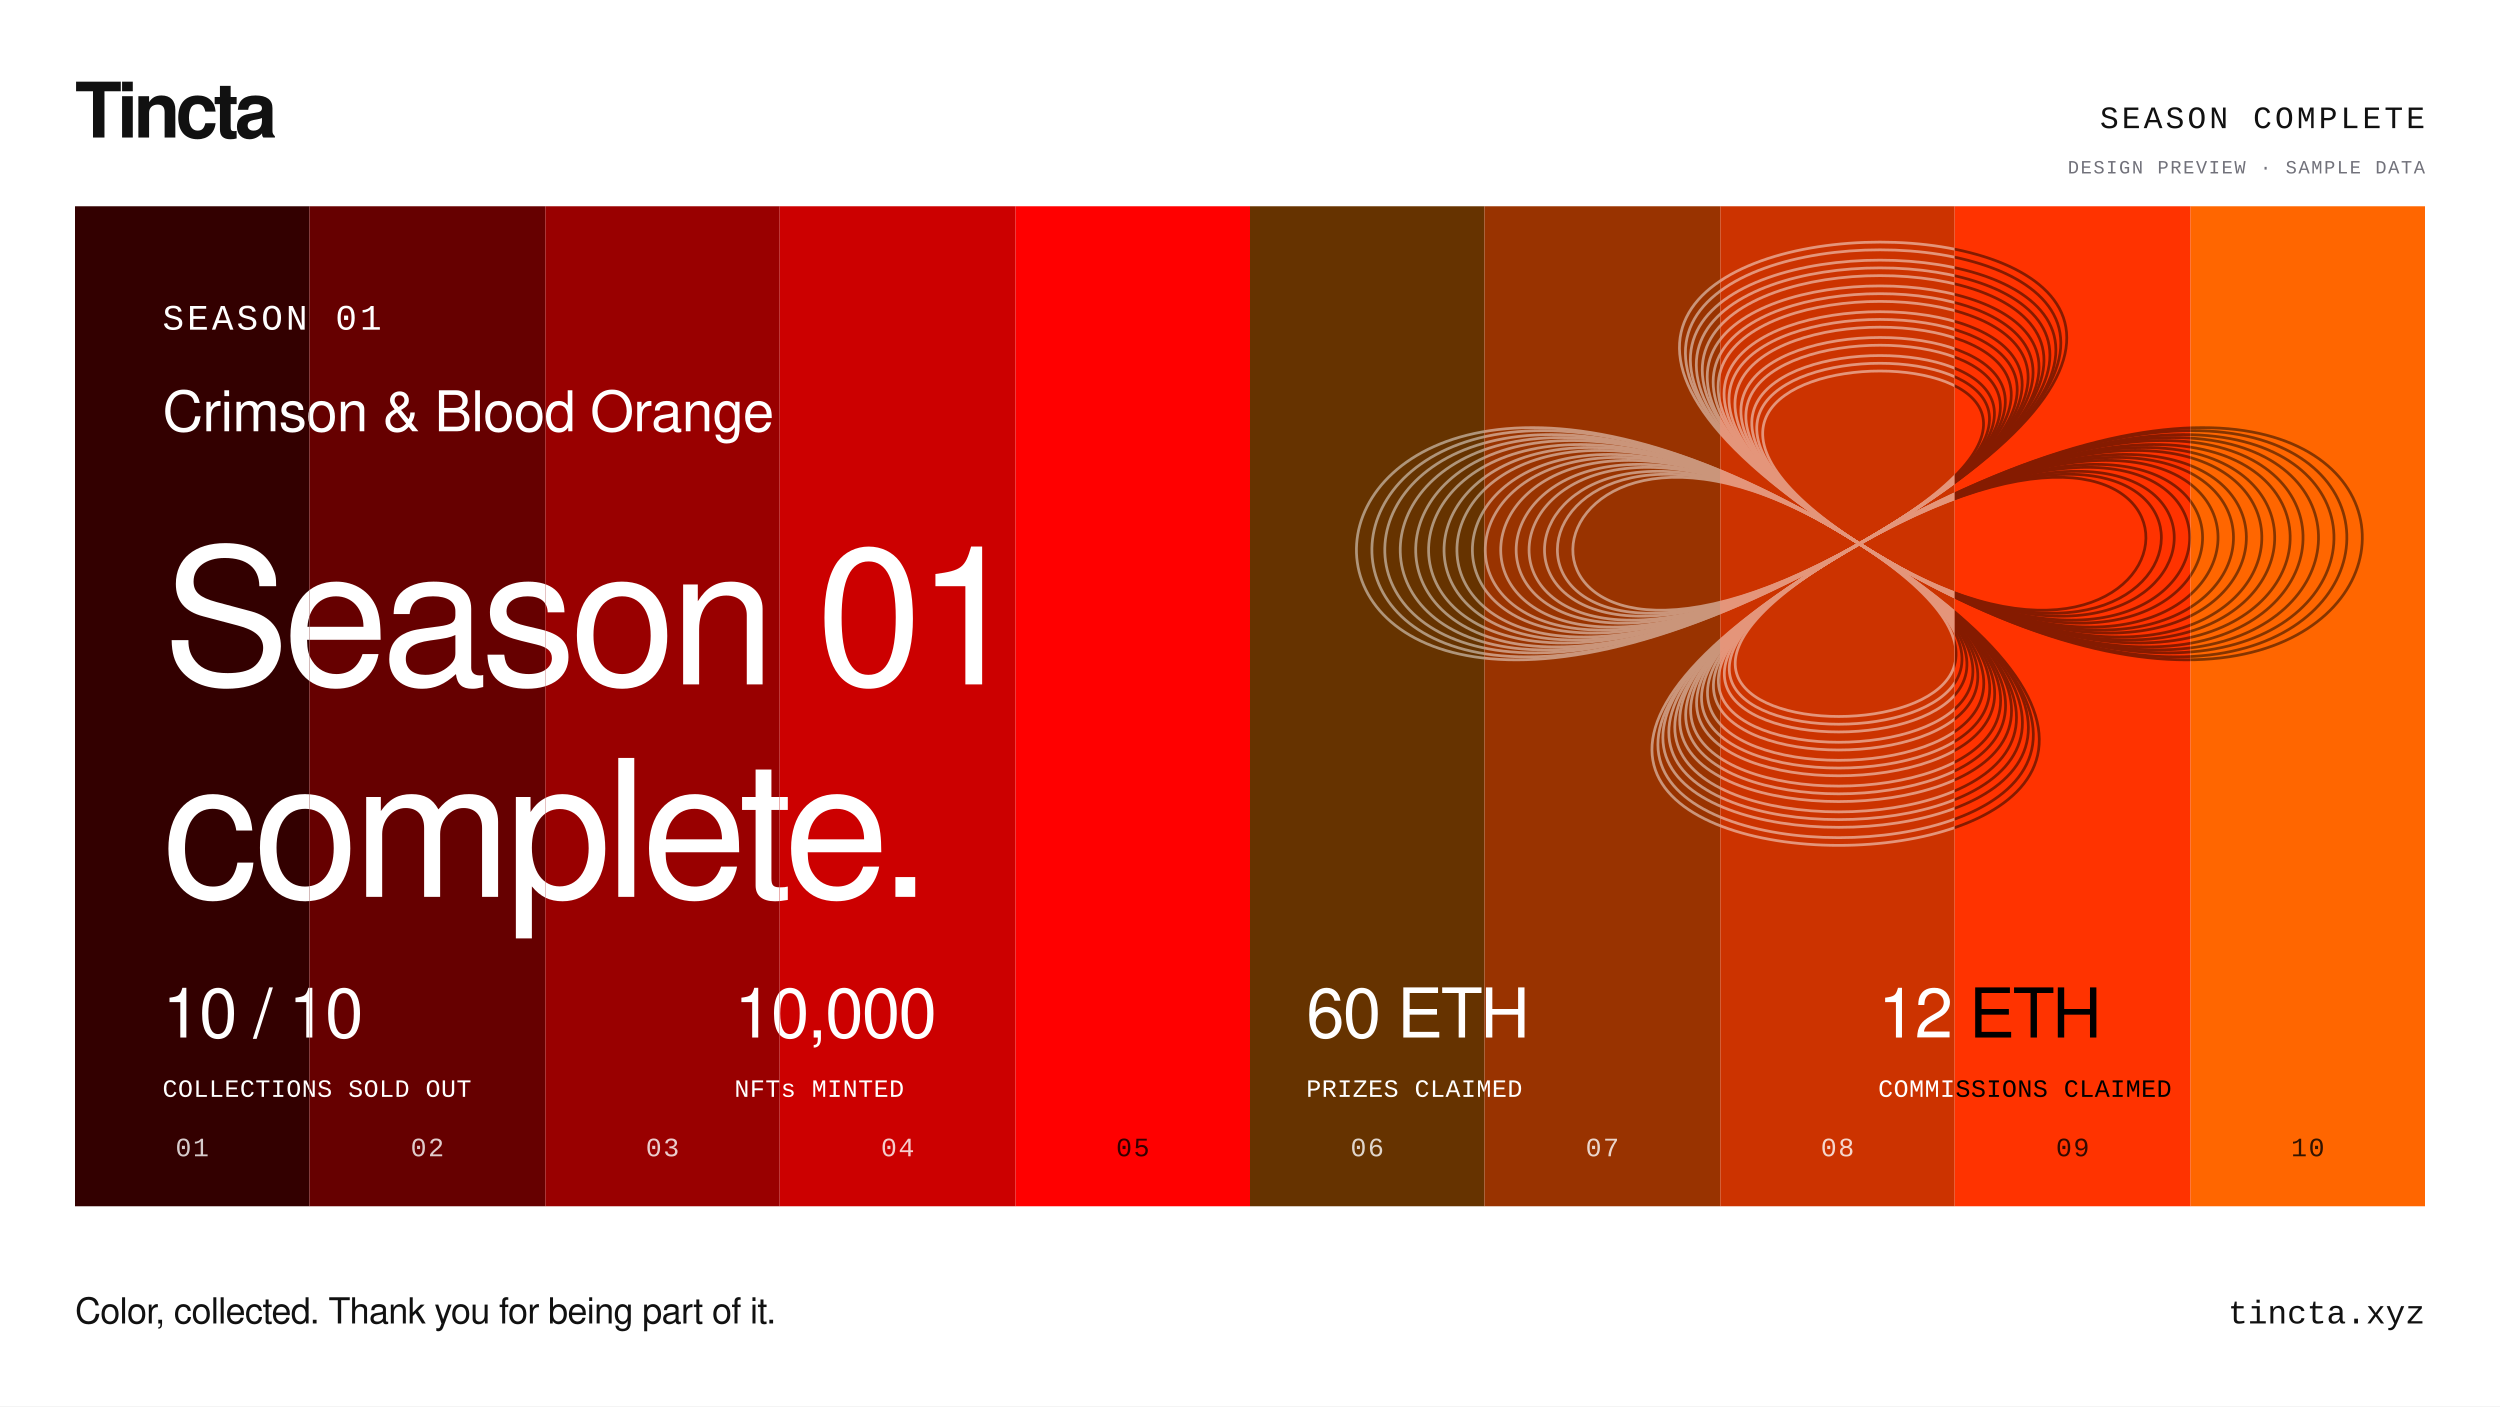
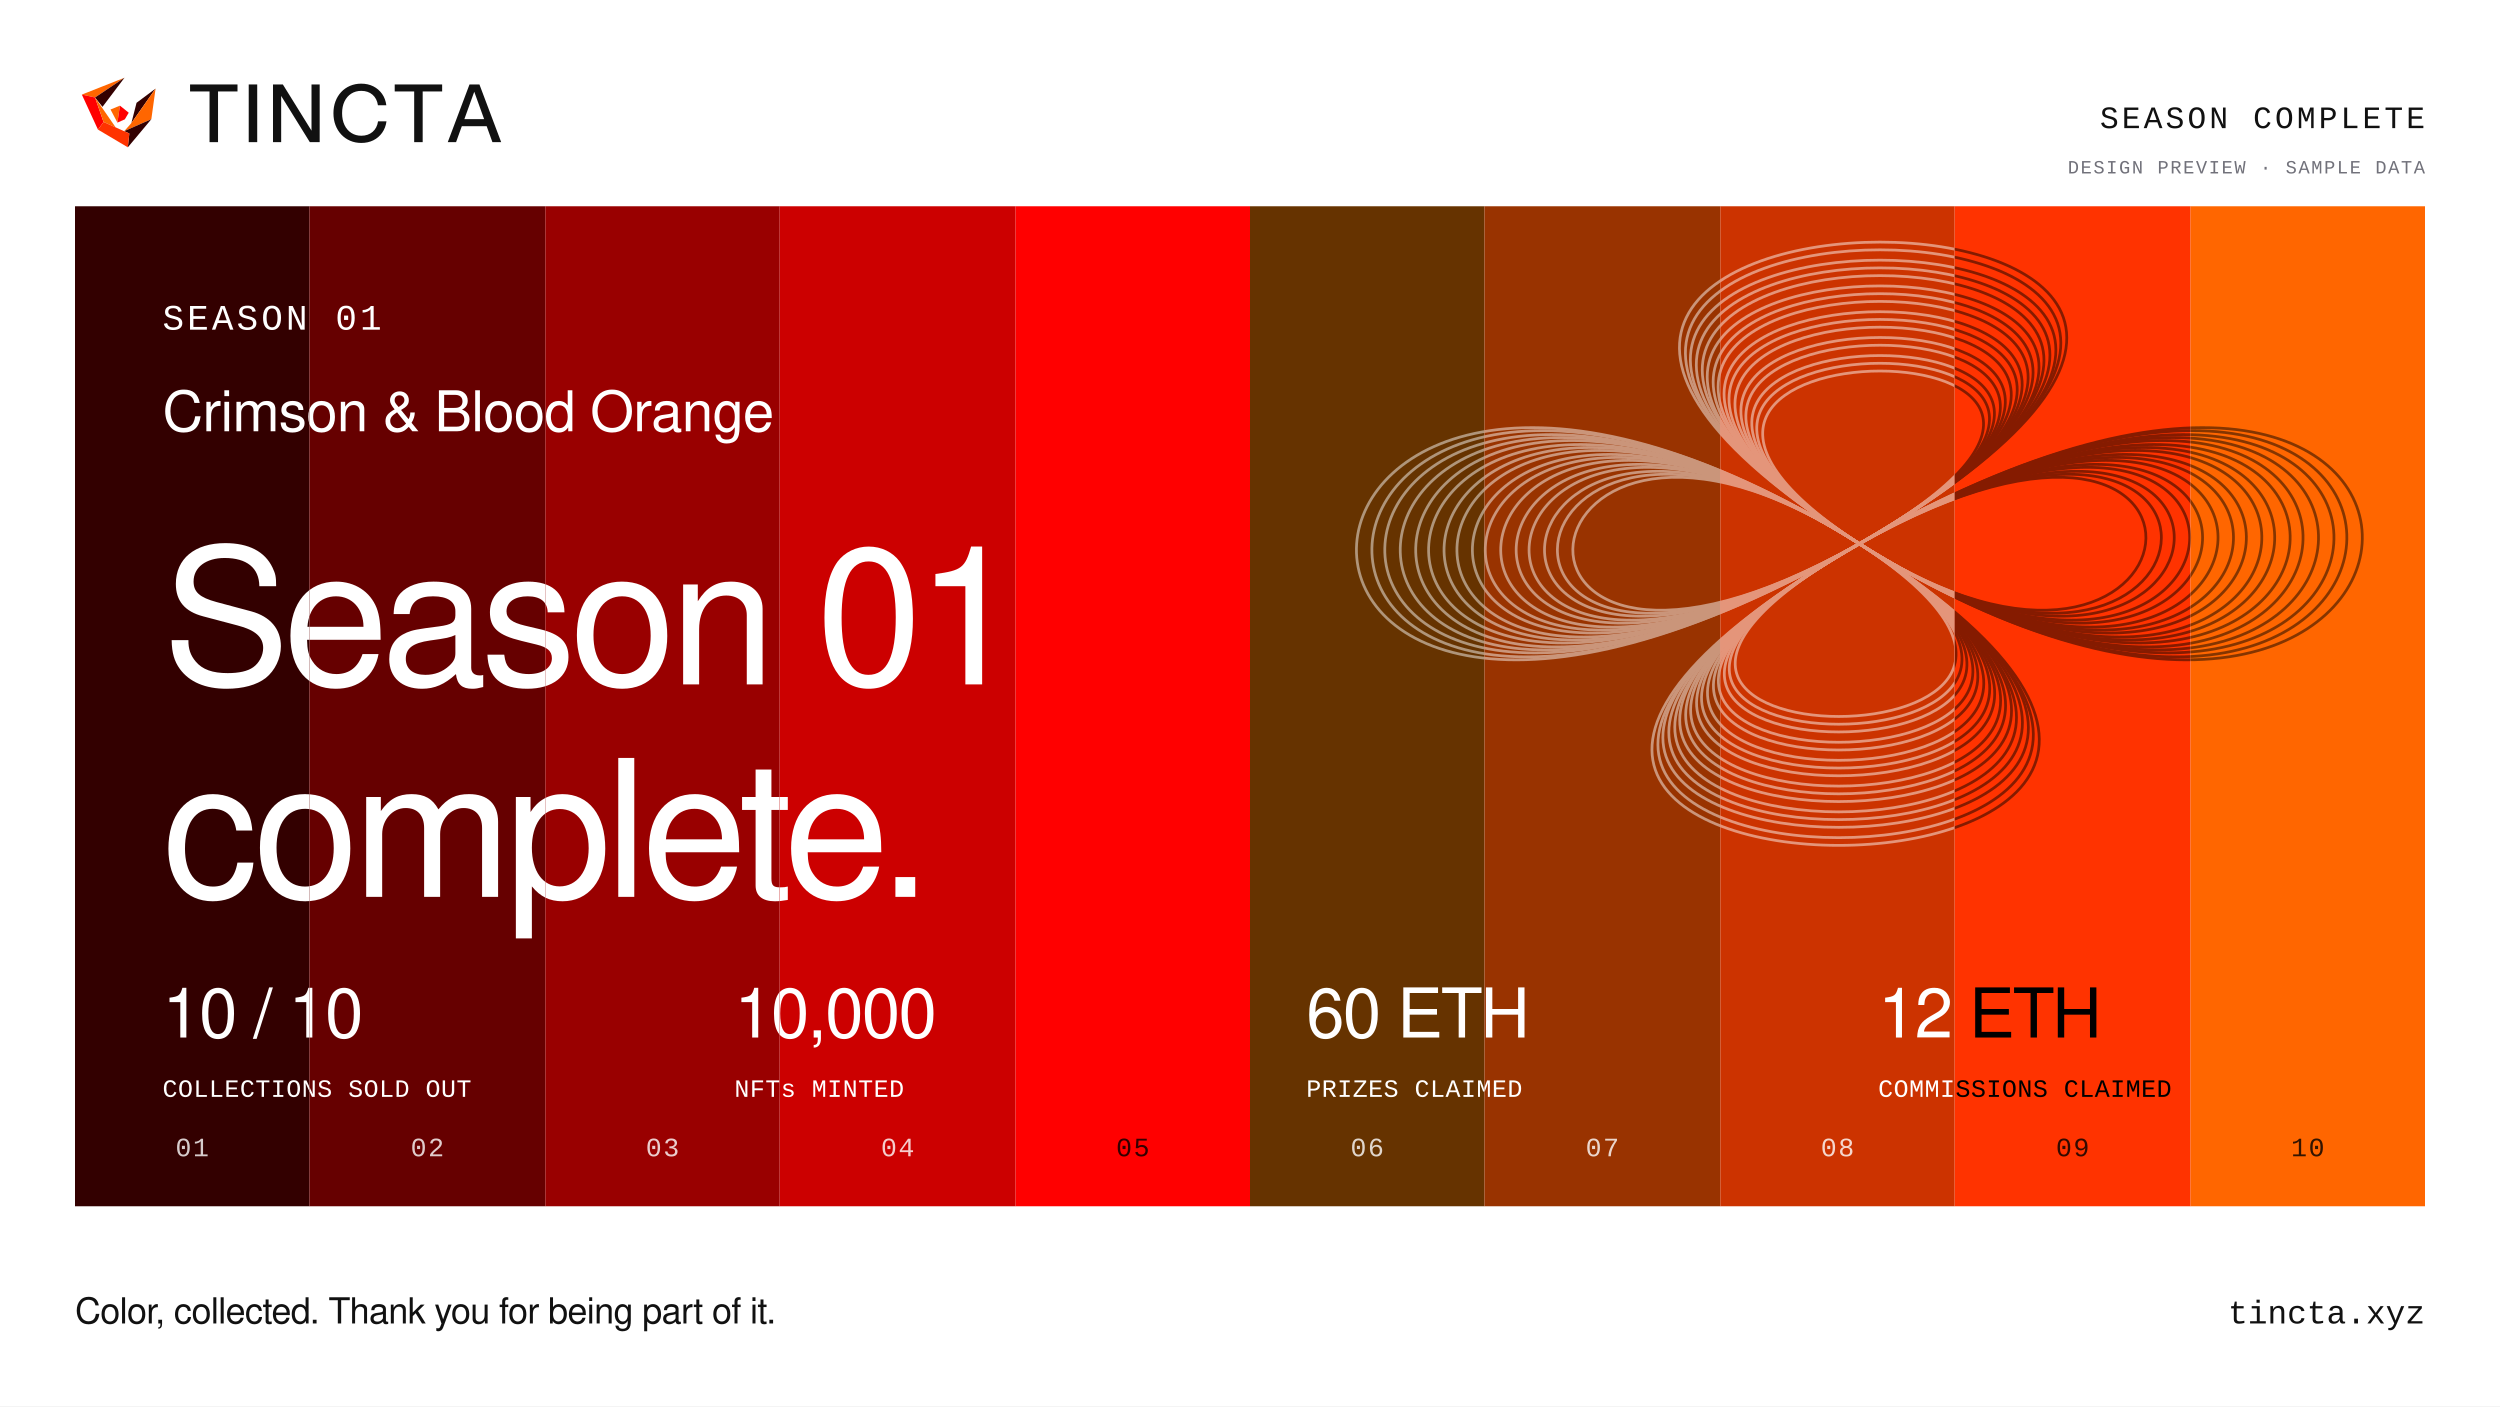
<svg xmlns="http://www.w3.org/2000/svg" width="1600" height="900" viewBox="0 0 1600 900" role="img" aria-labelledby="title description">
  <defs>
    <clipPath id="band-0">
      <rect x="48" y="132" width="150" height="640" />
    </clipPath>
    <clipPath id="band-1">
      <rect x="198" y="132" width="151" height="640" />
    </clipPath>
    <clipPath id="band-2">
      <rect x="349" y="132" width="150" height="640" />
    </clipPath>
    <clipPath id="band-3">
      <rect x="499" y="132" width="151" height="640" />
    </clipPath>
    <clipPath id="band-4">
      <rect x="650" y="132" width="150" height="640" />
    </clipPath>
    <clipPath id="band-5">
      <rect x="800" y="132" width="150" height="640" />
    </clipPath>
    <clipPath id="band-6">
      <rect x="950" y="132" width="151" height="640" />
    </clipPath>
    <clipPath id="band-7">
      <rect x="1101" y="132" width="150" height="640" />
    </clipPath>
    <clipPath id="band-8">
      <rect x="1251" y="132" width="151" height="640" />
    </clipPath>
    <clipPath id="band-9">
      <rect x="1402" y="132" width="150" height="640" />
    </clipPath>
  </defs>
  <style>text{font-family:"Helvetica Neue", Helvetica, Arial, sans-serif}.mono{font-family:"SFMono-Regular", "SF Mono", Menlo, "Liberation Mono", monospace}</style>
  <rect width="1600" height="900" fill="#FFFFFF" />
-   <text x="48" y="88" fill="#111111" font-size="49" font-weight="600" letter-spacing="-3">Tincta</text>
+   <g transform="translate(48 44)" data-tincta-logo="lockup" data-tincta-identity="ligature">
+     <svg width="56" height="56" viewBox="0 0 1254 1254" data-tincta-artwork="open">
+       <path fill="#FF6600" d="M98 370 710 128 287 412Z" />
+       <path fill="#330000" d="M287 412 710 128 394 546Z" />
+       <path fill="#FF0000" d="M98 370 287 412 409 763 329 872Z" />
+       <path fill="#FF6600" d="M287 412 583 841 409 763Z" />
+       <path fill="#330000" d="M882 488 1155 284 808 778Z" />
+       <path fill="#FF6600" d="M1155 284 1094 723 706 894 808 778Z" />
+       <path fill="#330000" d="M706 894 1094 723 757 1126 779 928Z" />
+       <path fill="#FF3300" d="M329 872 409 763 779 928 757 1126Z" />
+       <path fill="#FF6600" d="M509 584 644 529 608 772Z" />
+       <path fill="#FF0000" d="M644 529 770 630 714 725 608 772Z" />
+     </svg>
+     <svg x="72" y="8" width="202.41" height="40" viewBox="0 0 3947.0 780">
+       <g fill="#111111">
+         <path d="M275 760.0V127.332H32V40.0H623.999V127.332H380.999V760.0Z" />
+         <path d="M764.001 760.0V40.0H869.999V760.0Z" />
+         <path d="M1067.001 760.0V40.0H1189.998L1572 655.999L1547.668 661.333V40.0H1649.666V760.0H1526.669L1144.667 144.001L1168.999 138.667V760.0Z" />
+         <path d="M2169.0 770.0Q2093.667 770.0 2030 742.5Q1966.334 715.0 1919.5 665.333Q1872.667 615.667 1847 547.833Q1821.334 480 1821.334 399Q1821.334 318 1846.834 250.667Q1872.334 183.333 1918.834 133.833Q1965.334 84.333 2029 57.167Q2092.667 30.0 2168.333 30.0Q2252 30.0 2318.833 63.5Q2385.666 97 2428.499 157.833Q2471.333 218.667 2481.333 300H2376.667Q2364.334 215 2308.667 167.499Q2253 119.999 2169.333 119.999Q2097.666 119.999 2043.499 154.666Q1989.333 189.333 1959.332 251.833Q1929.332 314.333 1929.332 398.667Q1929.332 483.334 1959.499 546.5Q1989.666 609.667 2043.999 644.834Q2098.333 680.001 2169.333 680.001Q2253 680.001 2309.334 632.334Q2365.668 584.667 2378.001 500.334H2483.333Q2472.333 581.667 2429.333 642.5Q2386.333 703.333 2319.666 736.667Q2253 770.0 2169.0 770.0Z" />
+         <path d="M2829 760.0V127.332H2586V40.0H3177.999V127.332H2934.999V760.0Z" />
+         <path d="M3248 760.0 3519.334 40.0H3611.333L3351.665 760.0ZM3805.334 760.0 3546 40.0H3643.333L3914.666 760.0ZM3385.334 473H3770.666V560.999H3385.334Z" />
+       </g>
+     </svg>
+   </g>
  <text x="1552" y="82" text-anchor="end" fill="#111111" class="mono" font-size="20" letter-spacing="2">SEASON COMPLETE</text>
  <text x="1552" y="111" text-anchor="end" fill="#71717A" class="mono" font-size="12" letter-spacing="1">DESIGN PREVIEW · SAMPLE DATA</text>
  <g clip-path="url(#band-0)">
    <rect x="48" y="132" width="150" height="640" fill="#330000" />
    <g transform="translate(1190 348) scale(2.2) translate(-320 -350)" fill="none" stroke="#FFFFFF" stroke-width="0.8" opacity="0.48">
      <path d="M320 350 C217 283 201 417 320 350 M320 350 C439 283 423 417 320 350 M320 350 C217 283 439 283 320 350 M320 350 C201 417 423 417 320 350" />
      <path d="M320 350 C211 280 195 420 320 350 M320 350 C445 280 429 420 320 350 M320 350 C211 280 445 280 320 350 M320 350 C195 420 429 420 320 350" />
      <path d="M320 350 C206 277 190 423 320 350 M320 350 C450 277 434 423 320 350 M320 350 C206 277 450 277 320 350 M320 350 C190 423 434 423 320 350" />
      <path d="M320 350 C200 273 184 427 320 350 M320 350 C456 273 440 427 320 350 M320 350 C200 273 456 273 320 350 M320 350 C184 427 440 427 320 350" />
      <path d="M320 350 C195 270 179 430 320 350 M320 350 C461 270 445 430 320 350 M320 350 C195 270 461 270 320 350 M320 350 C179 430 445 430 320 350" />
      <path d="M320 350 C189 266 173 434 320 350 M320 350 C467 266 451 434 320 350 M320 350 C189 266 467 266 320 350 M320 350 C173 434 451 434 320 350" />
      <path d="M320 350 C183 263 167 437 320 350 M320 350 C473 263 457 437 320 350 M320 350 C183 263 473 263 320 350 M320 350 C167 437 457 437 320 350" />
      <path d="M320 350 C178 260 162 440 320 350 M320 350 C478 260 462 440 320 350 M320 350 C178 260 478 260 320 350 M320 350 C162 440 462 440 320 350" />
      <path d="M320 350 C172 256 156 444 320 350 M320 350 C484 256 468 444 320 350 M320 350 C172 256 484 256 320 350 M320 350 C156 444 468 444 320 350" />
      <path d="M320 350 C167 253 151 447 320 350 M320 350 C489 253 473 447 320 350 M320 350 C167 253 489 253 320 350 M320 350 C151 447 473 447 320 350" />
      <path d="M320 350 C161 250 145 450 320 350 M320 350 C495 250 479 450 320 350 M320 350 C161 250 495 250 320 350 M320 350 C145 450 479 450 320 350" />
      <path d="M320 350 C156 246 140 454 320 350 M320 350 C500 246 484 454 320 350 M320 350 C156 246 500 246 320 350 M320 350 C140 454 484 454 320 350" />
      <path d="M320 350 C150 243 134 457 320 350 M320 350 C506 243 490 457 320 350 M320 350 C150 243 506 243 320 350 M320 350 C134 457 490 457 320 350" />
      <path d="M320 350 C144 240 128 460 320 350 M320 350 C512 240 496 460 320 350 M320 350 C144 240 512 240 320 350 M320 350 C128 460 496 460 320 350" />
      <path d="M320 350 C139 236 123 464 320 350 M320 350 C517 236 501 464 320 350 M320 350 C139 236 517 236 320 350 M320 350 C123 464 501 464 320 350" />
      <path d="M320 350 C133 233 117 467 320 350 M320 350 C523 233 507 467 320 350 M320 350 C133 233 523 233 320 350 M320 350 C117 467 507 467 320 350" />
    </g>
    <g fill="#FFFFFF">
      <text x="104" y="211" class="mono" font-size="23" letter-spacing="2">SEASON 01</text>
      <text x="104" y="276" font-size="36" letter-spacing="-0.4">Crimson &amp; Blood Orange</text>
      <text x="104" y="664" font-size="44" font-weight="500" letter-spacing="-1">10 / 10</text>
      <text x="104" y="702" class="mono" font-size="16" letter-spacing="0.3">COLLECTIONS SOLD OUT</text>
      <text x="470" y="664" font-size="44" font-weight="500" letter-spacing="-1">10,000</text>
      <text x="470" y="702" class="mono" font-size="16" letter-spacing="0.3">NFTs MINTED</text>
      <text x="836" y="664" font-size="44" font-weight="500" letter-spacing="-1">60 ETH</text>
      <text x="836" y="702" class="mono" font-size="16" letter-spacing="0.3">PRIZES CLAIMED</text>
      <text x="1202" y="664" font-size="44" font-weight="500" letter-spacing="-1">12 ETH</text>
      <text x="1202" y="702" class="mono" font-size="16" letter-spacing="0.3">COMMISSIONS CLAIMED</text>
      <text x="123" y="740" text-anchor="middle" class="mono" font-size="17" letter-spacing="1" opacity="0.8">01</text>
    </g>
    <g fill="#FFFFFF">
      <text x="104" y="438" font-size="122" font-weight="500" letter-spacing="-4">Season 01</text>
      <text x="104" y="574" font-size="122" font-weight="500" letter-spacing="-4">complete.</text>
    </g>
  </g>
  <g clip-path="url(#band-1)">
    <rect x="198" y="132" width="151" height="640" fill="#660000" />
    <g transform="translate(1190 348) scale(2.2) translate(-320 -350)" fill="none" stroke="#FFFFFF" stroke-width="0.8" opacity="0.48">
      <path d="M320 350 C217 283 201 417 320 350 M320 350 C439 283 423 417 320 350 M320 350 C217 283 439 283 320 350 M320 350 C201 417 423 417 320 350" />
      <path d="M320 350 C211 280 195 420 320 350 M320 350 C445 280 429 420 320 350 M320 350 C211 280 445 280 320 350 M320 350 C195 420 429 420 320 350" />
      <path d="M320 350 C206 277 190 423 320 350 M320 350 C450 277 434 423 320 350 M320 350 C206 277 450 277 320 350 M320 350 C190 423 434 423 320 350" />
      <path d="M320 350 C200 273 184 427 320 350 M320 350 C456 273 440 427 320 350 M320 350 C200 273 456 273 320 350 M320 350 C184 427 440 427 320 350" />
      <path d="M320 350 C195 270 179 430 320 350 M320 350 C461 270 445 430 320 350 M320 350 C195 270 461 270 320 350 M320 350 C179 430 445 430 320 350" />
      <path d="M320 350 C189 266 173 434 320 350 M320 350 C467 266 451 434 320 350 M320 350 C189 266 467 266 320 350 M320 350 C173 434 451 434 320 350" />
      <path d="M320 350 C183 263 167 437 320 350 M320 350 C473 263 457 437 320 350 M320 350 C183 263 473 263 320 350 M320 350 C167 437 457 437 320 350" />
      <path d="M320 350 C178 260 162 440 320 350 M320 350 C478 260 462 440 320 350 M320 350 C178 260 478 260 320 350 M320 350 C162 440 462 440 320 350" />
      <path d="M320 350 C172 256 156 444 320 350 M320 350 C484 256 468 444 320 350 M320 350 C172 256 484 256 320 350 M320 350 C156 444 468 444 320 350" />
      <path d="M320 350 C167 253 151 447 320 350 M320 350 C489 253 473 447 320 350 M320 350 C167 253 489 253 320 350 M320 350 C151 447 473 447 320 350" />
      <path d="M320 350 C161 250 145 450 320 350 M320 350 C495 250 479 450 320 350 M320 350 C161 250 495 250 320 350 M320 350 C145 450 479 450 320 350" />
      <path d="M320 350 C156 246 140 454 320 350 M320 350 C500 246 484 454 320 350 M320 350 C156 246 500 246 320 350 M320 350 C140 454 484 454 320 350" />
      <path d="M320 350 C150 243 134 457 320 350 M320 350 C506 243 490 457 320 350 M320 350 C150 243 506 243 320 350 M320 350 C134 457 490 457 320 350" />
      <path d="M320 350 C144 240 128 460 320 350 M320 350 C512 240 496 460 320 350 M320 350 C144 240 512 240 320 350 M320 350 C128 460 496 460 320 350" />
      <path d="M320 350 C139 236 123 464 320 350 M320 350 C517 236 501 464 320 350 M320 350 C139 236 517 236 320 350 M320 350 C123 464 501 464 320 350" />
      <path d="M320 350 C133 233 117 467 320 350 M320 350 C523 233 507 467 320 350 M320 350 C133 233 523 233 320 350 M320 350 C117 467 507 467 320 350" />
    </g>
    <g fill="#FFFFFF">
      <text x="104" y="211" class="mono" font-size="23" letter-spacing="2">SEASON 01</text>
      <text x="104" y="276" font-size="36" letter-spacing="-0.4">Crimson &amp; Blood Orange</text>
      <text x="104" y="664" font-size="44" font-weight="500" letter-spacing="-1">10 / 10</text>
      <text x="104" y="702" class="mono" font-size="16" letter-spacing="0.3">COLLECTIONS SOLD OUT</text>
      <text x="470" y="664" font-size="44" font-weight="500" letter-spacing="-1">10,000</text>
      <text x="470" y="702" class="mono" font-size="16" letter-spacing="0.3">NFTs MINTED</text>
      <text x="836" y="664" font-size="44" font-weight="500" letter-spacing="-1">60 ETH</text>
      <text x="836" y="702" class="mono" font-size="16" letter-spacing="0.3">PRIZES CLAIMED</text>
      <text x="1202" y="664" font-size="44" font-weight="500" letter-spacing="-1">12 ETH</text>
      <text x="1202" y="702" class="mono" font-size="16" letter-spacing="0.3">COMMISSIONS CLAIMED</text>
      <text x="273.5" y="740" text-anchor="middle" class="mono" font-size="17" letter-spacing="1" opacity="0.8">02</text>
    </g>
    <g fill="#FFFFFF">
      <text x="104" y="438" font-size="122" font-weight="500" letter-spacing="-4">Season 01</text>
      <text x="104" y="574" font-size="122" font-weight="500" letter-spacing="-4">complete.</text>
    </g>
  </g>
  <g clip-path="url(#band-2)">
    <rect x="349" y="132" width="150" height="640" fill="#990000" />
    <g transform="translate(1190 348) scale(2.2) translate(-320 -350)" fill="none" stroke="#FFFFFF" stroke-width="0.8" opacity="0.48">
      <path d="M320 350 C217 283 201 417 320 350 M320 350 C439 283 423 417 320 350 M320 350 C217 283 439 283 320 350 M320 350 C201 417 423 417 320 350" />
      <path d="M320 350 C211 280 195 420 320 350 M320 350 C445 280 429 420 320 350 M320 350 C211 280 445 280 320 350 M320 350 C195 420 429 420 320 350" />
      <path d="M320 350 C206 277 190 423 320 350 M320 350 C450 277 434 423 320 350 M320 350 C206 277 450 277 320 350 M320 350 C190 423 434 423 320 350" />
      <path d="M320 350 C200 273 184 427 320 350 M320 350 C456 273 440 427 320 350 M320 350 C200 273 456 273 320 350 M320 350 C184 427 440 427 320 350" />
      <path d="M320 350 C195 270 179 430 320 350 M320 350 C461 270 445 430 320 350 M320 350 C195 270 461 270 320 350 M320 350 C179 430 445 430 320 350" />
      <path d="M320 350 C189 266 173 434 320 350 M320 350 C467 266 451 434 320 350 M320 350 C189 266 467 266 320 350 M320 350 C173 434 451 434 320 350" />
      <path d="M320 350 C183 263 167 437 320 350 M320 350 C473 263 457 437 320 350 M320 350 C183 263 473 263 320 350 M320 350 C167 437 457 437 320 350" />
      <path d="M320 350 C178 260 162 440 320 350 M320 350 C478 260 462 440 320 350 M320 350 C178 260 478 260 320 350 M320 350 C162 440 462 440 320 350" />
      <path d="M320 350 C172 256 156 444 320 350 M320 350 C484 256 468 444 320 350 M320 350 C172 256 484 256 320 350 M320 350 C156 444 468 444 320 350" />
      <path d="M320 350 C167 253 151 447 320 350 M320 350 C489 253 473 447 320 350 M320 350 C167 253 489 253 320 350 M320 350 C151 447 473 447 320 350" />
      <path d="M320 350 C161 250 145 450 320 350 M320 350 C495 250 479 450 320 350 M320 350 C161 250 495 250 320 350 M320 350 C145 450 479 450 320 350" />
      <path d="M320 350 C156 246 140 454 320 350 M320 350 C500 246 484 454 320 350 M320 350 C156 246 500 246 320 350 M320 350 C140 454 484 454 320 350" />
      <path d="M320 350 C150 243 134 457 320 350 M320 350 C506 243 490 457 320 350 M320 350 C150 243 506 243 320 350 M320 350 C134 457 490 457 320 350" />
      <path d="M320 350 C144 240 128 460 320 350 M320 350 C512 240 496 460 320 350 M320 350 C144 240 512 240 320 350 M320 350 C128 460 496 460 320 350" />
      <path d="M320 350 C139 236 123 464 320 350 M320 350 C517 236 501 464 320 350 M320 350 C139 236 517 236 320 350 M320 350 C123 464 501 464 320 350" />
      <path d="M320 350 C133 233 117 467 320 350 M320 350 C523 233 507 467 320 350 M320 350 C133 233 523 233 320 350 M320 350 C117 467 507 467 320 350" />
    </g>
    <g fill="#FFFFFF">
      <text x="104" y="211" class="mono" font-size="23" letter-spacing="2">SEASON 01</text>
      <text x="104" y="276" font-size="36" letter-spacing="-0.4">Crimson &amp; Blood Orange</text>
      <text x="104" y="664" font-size="44" font-weight="500" letter-spacing="-1">10 / 10</text>
      <text x="104" y="702" class="mono" font-size="16" letter-spacing="0.3">COLLECTIONS SOLD OUT</text>
      <text x="470" y="664" font-size="44" font-weight="500" letter-spacing="-1">10,000</text>
      <text x="470" y="702" class="mono" font-size="16" letter-spacing="0.3">NFTs MINTED</text>
      <text x="836" y="664" font-size="44" font-weight="500" letter-spacing="-1">60 ETH</text>
      <text x="836" y="702" class="mono" font-size="16" letter-spacing="0.3">PRIZES CLAIMED</text>
      <text x="1202" y="664" font-size="44" font-weight="500" letter-spacing="-1">12 ETH</text>
      <text x="1202" y="702" class="mono" font-size="16" letter-spacing="0.3">COMMISSIONS CLAIMED</text>
      <text x="424" y="740" text-anchor="middle" class="mono" font-size="17" letter-spacing="1" opacity="0.8">03</text>
    </g>
    <g fill="#FFFFFF">
      <text x="104" y="438" font-size="122" font-weight="500" letter-spacing="-4">Season 01</text>
      <text x="104" y="574" font-size="122" font-weight="500" letter-spacing="-4">complete.</text>
    </g>
  </g>
  <g clip-path="url(#band-3)">
    <rect x="499" y="132" width="151" height="640" fill="#CC0000" />
    <g transform="translate(1190 348) scale(2.2) translate(-320 -350)" fill="none" stroke="#FFFFFF" stroke-width="0.8" opacity="0.48">
      <path d="M320 350 C217 283 201 417 320 350 M320 350 C439 283 423 417 320 350 M320 350 C217 283 439 283 320 350 M320 350 C201 417 423 417 320 350" />
      <path d="M320 350 C211 280 195 420 320 350 M320 350 C445 280 429 420 320 350 M320 350 C211 280 445 280 320 350 M320 350 C195 420 429 420 320 350" />
      <path d="M320 350 C206 277 190 423 320 350 M320 350 C450 277 434 423 320 350 M320 350 C206 277 450 277 320 350 M320 350 C190 423 434 423 320 350" />
      <path d="M320 350 C200 273 184 427 320 350 M320 350 C456 273 440 427 320 350 M320 350 C200 273 456 273 320 350 M320 350 C184 427 440 427 320 350" />
      <path d="M320 350 C195 270 179 430 320 350 M320 350 C461 270 445 430 320 350 M320 350 C195 270 461 270 320 350 M320 350 C179 430 445 430 320 350" />
      <path d="M320 350 C189 266 173 434 320 350 M320 350 C467 266 451 434 320 350 M320 350 C189 266 467 266 320 350 M320 350 C173 434 451 434 320 350" />
      <path d="M320 350 C183 263 167 437 320 350 M320 350 C473 263 457 437 320 350 M320 350 C183 263 473 263 320 350 M320 350 C167 437 457 437 320 350" />
      <path d="M320 350 C178 260 162 440 320 350 M320 350 C478 260 462 440 320 350 M320 350 C178 260 478 260 320 350 M320 350 C162 440 462 440 320 350" />
      <path d="M320 350 C172 256 156 444 320 350 M320 350 C484 256 468 444 320 350 M320 350 C172 256 484 256 320 350 M320 350 C156 444 468 444 320 350" />
      <path d="M320 350 C167 253 151 447 320 350 M320 350 C489 253 473 447 320 350 M320 350 C167 253 489 253 320 350 M320 350 C151 447 473 447 320 350" />
      <path d="M320 350 C161 250 145 450 320 350 M320 350 C495 250 479 450 320 350 M320 350 C161 250 495 250 320 350 M320 350 C145 450 479 450 320 350" />
      <path d="M320 350 C156 246 140 454 320 350 M320 350 C500 246 484 454 320 350 M320 350 C156 246 500 246 320 350 M320 350 C140 454 484 454 320 350" />
      <path d="M320 350 C150 243 134 457 320 350 M320 350 C506 243 490 457 320 350 M320 350 C150 243 506 243 320 350 M320 350 C134 457 490 457 320 350" />
      <path d="M320 350 C144 240 128 460 320 350 M320 350 C512 240 496 460 320 350 M320 350 C144 240 512 240 320 350 M320 350 C128 460 496 460 320 350" />
      <path d="M320 350 C139 236 123 464 320 350 M320 350 C517 236 501 464 320 350 M320 350 C139 236 517 236 320 350 M320 350 C123 464 501 464 320 350" />
      <path d="M320 350 C133 233 117 467 320 350 M320 350 C523 233 507 467 320 350 M320 350 C133 233 523 233 320 350 M320 350 C117 467 507 467 320 350" />
    </g>
    <g fill="#FFFFFF">
      <text x="104" y="211" class="mono" font-size="23" letter-spacing="2">SEASON 01</text>
      <text x="104" y="276" font-size="36" letter-spacing="-0.4">Crimson &amp; Blood Orange</text>
      <text x="104" y="664" font-size="44" font-weight="500" letter-spacing="-1">10 / 10</text>
      <text x="104" y="702" class="mono" font-size="16" letter-spacing="0.3">COLLECTIONS SOLD OUT</text>
      <text x="470" y="664" font-size="44" font-weight="500" letter-spacing="-1">10,000</text>
      <text x="470" y="702" class="mono" font-size="16" letter-spacing="0.3">NFTs MINTED</text>
      <text x="836" y="664" font-size="44" font-weight="500" letter-spacing="-1">60 ETH</text>
      <text x="836" y="702" class="mono" font-size="16" letter-spacing="0.3">PRIZES CLAIMED</text>
      <text x="1202" y="664" font-size="44" font-weight="500" letter-spacing="-1">12 ETH</text>
      <text x="1202" y="702" class="mono" font-size="16" letter-spacing="0.3">COMMISSIONS CLAIMED</text>
      <text x="574.5" y="740" text-anchor="middle" class="mono" font-size="17" letter-spacing="1" opacity="0.8">04</text>
    </g>
    <g fill="#FFFFFF">
      <text x="104" y="438" font-size="122" font-weight="500" letter-spacing="-4">Season 01</text>
      <text x="104" y="574" font-size="122" font-weight="500" letter-spacing="-4">complete.</text>
    </g>
  </g>
  <g clip-path="url(#band-4)">
    <rect x="650" y="132" width="150" height="640" fill="#FF0000" />
    <g transform="translate(1190 348) scale(2.2) translate(-320 -350)" fill="none" stroke="#000000" stroke-width="0.8" opacity="0.48">
      <path d="M320 350 C217 283 201 417 320 350 M320 350 C439 283 423 417 320 350 M320 350 C217 283 439 283 320 350 M320 350 C201 417 423 417 320 350" />
      <path d="M320 350 C211 280 195 420 320 350 M320 350 C445 280 429 420 320 350 M320 350 C211 280 445 280 320 350 M320 350 C195 420 429 420 320 350" />
      <path d="M320 350 C206 277 190 423 320 350 M320 350 C450 277 434 423 320 350 M320 350 C206 277 450 277 320 350 M320 350 C190 423 434 423 320 350" />
      <path d="M320 350 C200 273 184 427 320 350 M320 350 C456 273 440 427 320 350 M320 350 C200 273 456 273 320 350 M320 350 C184 427 440 427 320 350" />
      <path d="M320 350 C195 270 179 430 320 350 M320 350 C461 270 445 430 320 350 M320 350 C195 270 461 270 320 350 M320 350 C179 430 445 430 320 350" />
      <path d="M320 350 C189 266 173 434 320 350 M320 350 C467 266 451 434 320 350 M320 350 C189 266 467 266 320 350 M320 350 C173 434 451 434 320 350" />
      <path d="M320 350 C183 263 167 437 320 350 M320 350 C473 263 457 437 320 350 M320 350 C183 263 473 263 320 350 M320 350 C167 437 457 437 320 350" />
      <path d="M320 350 C178 260 162 440 320 350 M320 350 C478 260 462 440 320 350 M320 350 C178 260 478 260 320 350 M320 350 C162 440 462 440 320 350" />
      <path d="M320 350 C172 256 156 444 320 350 M320 350 C484 256 468 444 320 350 M320 350 C172 256 484 256 320 350 M320 350 C156 444 468 444 320 350" />
      <path d="M320 350 C167 253 151 447 320 350 M320 350 C489 253 473 447 320 350 M320 350 C167 253 489 253 320 350 M320 350 C151 447 473 447 320 350" />
      <path d="M320 350 C161 250 145 450 320 350 M320 350 C495 250 479 450 320 350 M320 350 C161 250 495 250 320 350 M320 350 C145 450 479 450 320 350" />
      <path d="M320 350 C156 246 140 454 320 350 M320 350 C500 246 484 454 320 350 M320 350 C156 246 500 246 320 350 M320 350 C140 454 484 454 320 350" />
      <path d="M320 350 C150 243 134 457 320 350 M320 350 C506 243 490 457 320 350 M320 350 C150 243 506 243 320 350 M320 350 C134 457 490 457 320 350" />
      <path d="M320 350 C144 240 128 460 320 350 M320 350 C512 240 496 460 320 350 M320 350 C144 240 512 240 320 350 M320 350 C128 460 496 460 320 350" />
      <path d="M320 350 C139 236 123 464 320 350 M320 350 C517 236 501 464 320 350 M320 350 C139 236 517 236 320 350 M320 350 C123 464 501 464 320 350" />
      <path d="M320 350 C133 233 117 467 320 350 M320 350 C523 233 507 467 320 350 M320 350 C133 233 523 233 320 350 M320 350 C117 467 507 467 320 350" />
    </g>
    <g fill="#000000">
      <text x="104" y="211" class="mono" font-size="23" letter-spacing="2">SEASON 01</text>
      <text x="104" y="276" font-size="36" letter-spacing="-0.4">Crimson &amp; Blood Orange</text>
      <text x="104" y="664" font-size="44" font-weight="500" letter-spacing="-1">10 / 10</text>
      <text x="104" y="702" class="mono" font-size="16" letter-spacing="0.3">COLLECTIONS SOLD OUT</text>
      <text x="470" y="664" font-size="44" font-weight="500" letter-spacing="-1">10,000</text>
      <text x="470" y="702" class="mono" font-size="16" letter-spacing="0.3">NFTs MINTED</text>
      <text x="836" y="664" font-size="44" font-weight="500" letter-spacing="-1">60 ETH</text>
      <text x="836" y="702" class="mono" font-size="16" letter-spacing="0.3">PRIZES CLAIMED</text>
      <text x="1202" y="664" font-size="44" font-weight="500" letter-spacing="-1">12 ETH</text>
      <text x="1202" y="702" class="mono" font-size="16" letter-spacing="0.3">COMMISSIONS CLAIMED</text>
      <text x="725" y="740" text-anchor="middle" class="mono" font-size="17" letter-spacing="1" opacity="0.8">05</text>
    </g>
    <g fill="#FFFFFF">
      <text x="104" y="438" font-size="122" font-weight="500" letter-spacing="-4">Season 01</text>
      <text x="104" y="574" font-size="122" font-weight="500" letter-spacing="-4">complete.</text>
    </g>
  </g>
  <g clip-path="url(#band-5)">
    <rect x="800" y="132" width="150" height="640" fill="#663300" />
    <g transform="translate(1190 348) scale(2.2) translate(-320 -350)" fill="none" stroke="#FFFFFF" stroke-width="0.8" opacity="0.48">
      <path d="M320 350 C217 283 201 417 320 350 M320 350 C439 283 423 417 320 350 M320 350 C217 283 439 283 320 350 M320 350 C201 417 423 417 320 350" />
      <path d="M320 350 C211 280 195 420 320 350 M320 350 C445 280 429 420 320 350 M320 350 C211 280 445 280 320 350 M320 350 C195 420 429 420 320 350" />
      <path d="M320 350 C206 277 190 423 320 350 M320 350 C450 277 434 423 320 350 M320 350 C206 277 450 277 320 350 M320 350 C190 423 434 423 320 350" />
      <path d="M320 350 C200 273 184 427 320 350 M320 350 C456 273 440 427 320 350 M320 350 C200 273 456 273 320 350 M320 350 C184 427 440 427 320 350" />
      <path d="M320 350 C195 270 179 430 320 350 M320 350 C461 270 445 430 320 350 M320 350 C195 270 461 270 320 350 M320 350 C179 430 445 430 320 350" />
      <path d="M320 350 C189 266 173 434 320 350 M320 350 C467 266 451 434 320 350 M320 350 C189 266 467 266 320 350 M320 350 C173 434 451 434 320 350" />
      <path d="M320 350 C183 263 167 437 320 350 M320 350 C473 263 457 437 320 350 M320 350 C183 263 473 263 320 350 M320 350 C167 437 457 437 320 350" />
      <path d="M320 350 C178 260 162 440 320 350 M320 350 C478 260 462 440 320 350 M320 350 C178 260 478 260 320 350 M320 350 C162 440 462 440 320 350" />
      <path d="M320 350 C172 256 156 444 320 350 M320 350 C484 256 468 444 320 350 M320 350 C172 256 484 256 320 350 M320 350 C156 444 468 444 320 350" />
      <path d="M320 350 C167 253 151 447 320 350 M320 350 C489 253 473 447 320 350 M320 350 C167 253 489 253 320 350 M320 350 C151 447 473 447 320 350" />
      <path d="M320 350 C161 250 145 450 320 350 M320 350 C495 250 479 450 320 350 M320 350 C161 250 495 250 320 350 M320 350 C145 450 479 450 320 350" />
      <path d="M320 350 C156 246 140 454 320 350 M320 350 C500 246 484 454 320 350 M320 350 C156 246 500 246 320 350 M320 350 C140 454 484 454 320 350" />
      <path d="M320 350 C150 243 134 457 320 350 M320 350 C506 243 490 457 320 350 M320 350 C150 243 506 243 320 350 M320 350 C134 457 490 457 320 350" />
      <path d="M320 350 C144 240 128 460 320 350 M320 350 C512 240 496 460 320 350 M320 350 C144 240 512 240 320 350 M320 350 C128 460 496 460 320 350" />
      <path d="M320 350 C139 236 123 464 320 350 M320 350 C517 236 501 464 320 350 M320 350 C139 236 517 236 320 350 M320 350 C123 464 501 464 320 350" />
      <path d="M320 350 C133 233 117 467 320 350 M320 350 C523 233 507 467 320 350 M320 350 C133 233 523 233 320 350 M320 350 C117 467 507 467 320 350" />
    </g>
    <g fill="#FFFFFF">
      <text x="104" y="211" class="mono" font-size="23" letter-spacing="2">SEASON 01</text>
      <text x="104" y="276" font-size="36" letter-spacing="-0.4">Crimson &amp; Blood Orange</text>
      <text x="104" y="664" font-size="44" font-weight="500" letter-spacing="-1">10 / 10</text>
      <text x="104" y="702" class="mono" font-size="16" letter-spacing="0.3">COLLECTIONS SOLD OUT</text>
      <text x="470" y="664" font-size="44" font-weight="500" letter-spacing="-1">10,000</text>
      <text x="470" y="702" class="mono" font-size="16" letter-spacing="0.3">NFTs MINTED</text>
      <text x="836" y="664" font-size="44" font-weight="500" letter-spacing="-1">60 ETH</text>
      <text x="836" y="702" class="mono" font-size="16" letter-spacing="0.3">PRIZES CLAIMED</text>
      <text x="1202" y="664" font-size="44" font-weight="500" letter-spacing="-1">12 ETH</text>
      <text x="1202" y="702" class="mono" font-size="16" letter-spacing="0.3">COMMISSIONS CLAIMED</text>
      <text x="875" y="740" text-anchor="middle" class="mono" font-size="17" letter-spacing="1" opacity="0.8">06</text>
    </g>
    <g fill="#FFFFFF">
      <text x="104" y="438" font-size="122" font-weight="500" letter-spacing="-4">Season 01</text>
      <text x="104" y="574" font-size="122" font-weight="500" letter-spacing="-4">complete.</text>
    </g>
  </g>
  <g clip-path="url(#band-6)">
    <rect x="950" y="132" width="151" height="640" fill="#993300" />
    <g transform="translate(1190 348) scale(2.2) translate(-320 -350)" fill="none" stroke="#FFFFFF" stroke-width="0.8" opacity="0.48">
      <path d="M320 350 C217 283 201 417 320 350 M320 350 C439 283 423 417 320 350 M320 350 C217 283 439 283 320 350 M320 350 C201 417 423 417 320 350" />
      <path d="M320 350 C211 280 195 420 320 350 M320 350 C445 280 429 420 320 350 M320 350 C211 280 445 280 320 350 M320 350 C195 420 429 420 320 350" />
      <path d="M320 350 C206 277 190 423 320 350 M320 350 C450 277 434 423 320 350 M320 350 C206 277 450 277 320 350 M320 350 C190 423 434 423 320 350" />
      <path d="M320 350 C200 273 184 427 320 350 M320 350 C456 273 440 427 320 350 M320 350 C200 273 456 273 320 350 M320 350 C184 427 440 427 320 350" />
      <path d="M320 350 C195 270 179 430 320 350 M320 350 C461 270 445 430 320 350 M320 350 C195 270 461 270 320 350 M320 350 C179 430 445 430 320 350" />
      <path d="M320 350 C189 266 173 434 320 350 M320 350 C467 266 451 434 320 350 M320 350 C189 266 467 266 320 350 M320 350 C173 434 451 434 320 350" />
      <path d="M320 350 C183 263 167 437 320 350 M320 350 C473 263 457 437 320 350 M320 350 C183 263 473 263 320 350 M320 350 C167 437 457 437 320 350" />
      <path d="M320 350 C178 260 162 440 320 350 M320 350 C478 260 462 440 320 350 M320 350 C178 260 478 260 320 350 M320 350 C162 440 462 440 320 350" />
      <path d="M320 350 C172 256 156 444 320 350 M320 350 C484 256 468 444 320 350 M320 350 C172 256 484 256 320 350 M320 350 C156 444 468 444 320 350" />
      <path d="M320 350 C167 253 151 447 320 350 M320 350 C489 253 473 447 320 350 M320 350 C167 253 489 253 320 350 M320 350 C151 447 473 447 320 350" />
      <path d="M320 350 C161 250 145 450 320 350 M320 350 C495 250 479 450 320 350 M320 350 C161 250 495 250 320 350 M320 350 C145 450 479 450 320 350" />
      <path d="M320 350 C156 246 140 454 320 350 M320 350 C500 246 484 454 320 350 M320 350 C156 246 500 246 320 350 M320 350 C140 454 484 454 320 350" />
      <path d="M320 350 C150 243 134 457 320 350 M320 350 C506 243 490 457 320 350 M320 350 C150 243 506 243 320 350 M320 350 C134 457 490 457 320 350" />
      <path d="M320 350 C144 240 128 460 320 350 M320 350 C512 240 496 460 320 350 M320 350 C144 240 512 240 320 350 M320 350 C128 460 496 460 320 350" />
      <path d="M320 350 C139 236 123 464 320 350 M320 350 C517 236 501 464 320 350 M320 350 C139 236 517 236 320 350 M320 350 C123 464 501 464 320 350" />
      <path d="M320 350 C133 233 117 467 320 350 M320 350 C523 233 507 467 320 350 M320 350 C133 233 523 233 320 350 M320 350 C117 467 507 467 320 350" />
    </g>
    <g fill="#FFFFFF">
      <text x="104" y="211" class="mono" font-size="23" letter-spacing="2">SEASON 01</text>
      <text x="104" y="276" font-size="36" letter-spacing="-0.4">Crimson &amp; Blood Orange</text>
      <text x="104" y="664" font-size="44" font-weight="500" letter-spacing="-1">10 / 10</text>
      <text x="104" y="702" class="mono" font-size="16" letter-spacing="0.3">COLLECTIONS SOLD OUT</text>
      <text x="470" y="664" font-size="44" font-weight="500" letter-spacing="-1">10,000</text>
      <text x="470" y="702" class="mono" font-size="16" letter-spacing="0.3">NFTs MINTED</text>
      <text x="836" y="664" font-size="44" font-weight="500" letter-spacing="-1">60 ETH</text>
      <text x="836" y="702" class="mono" font-size="16" letter-spacing="0.3">PRIZES CLAIMED</text>
      <text x="1202" y="664" font-size="44" font-weight="500" letter-spacing="-1">12 ETH</text>
      <text x="1202" y="702" class="mono" font-size="16" letter-spacing="0.3">COMMISSIONS CLAIMED</text>
      <text x="1025.5" y="740" text-anchor="middle" class="mono" font-size="17" letter-spacing="1" opacity="0.8">07</text>
    </g>
    <g fill="#FFFFFF">
      <text x="104" y="438" font-size="122" font-weight="500" letter-spacing="-4">Season 01</text>
      <text x="104" y="574" font-size="122" font-weight="500" letter-spacing="-4">complete.</text>
    </g>
  </g>
  <g clip-path="url(#band-7)">
    <rect x="1101" y="132" width="150" height="640" fill="#CC3300" />
    <g transform="translate(1190 348) scale(2.2) translate(-320 -350)" fill="none" stroke="#FFFFFF" stroke-width="0.8" opacity="0.48">
      <path d="M320 350 C217 283 201 417 320 350 M320 350 C439 283 423 417 320 350 M320 350 C217 283 439 283 320 350 M320 350 C201 417 423 417 320 350" />
      <path d="M320 350 C211 280 195 420 320 350 M320 350 C445 280 429 420 320 350 M320 350 C211 280 445 280 320 350 M320 350 C195 420 429 420 320 350" />
      <path d="M320 350 C206 277 190 423 320 350 M320 350 C450 277 434 423 320 350 M320 350 C206 277 450 277 320 350 M320 350 C190 423 434 423 320 350" />
      <path d="M320 350 C200 273 184 427 320 350 M320 350 C456 273 440 427 320 350 M320 350 C200 273 456 273 320 350 M320 350 C184 427 440 427 320 350" />
      <path d="M320 350 C195 270 179 430 320 350 M320 350 C461 270 445 430 320 350 M320 350 C195 270 461 270 320 350 M320 350 C179 430 445 430 320 350" />
      <path d="M320 350 C189 266 173 434 320 350 M320 350 C467 266 451 434 320 350 M320 350 C189 266 467 266 320 350 M320 350 C173 434 451 434 320 350" />
      <path d="M320 350 C183 263 167 437 320 350 M320 350 C473 263 457 437 320 350 M320 350 C183 263 473 263 320 350 M320 350 C167 437 457 437 320 350" />
      <path d="M320 350 C178 260 162 440 320 350 M320 350 C478 260 462 440 320 350 M320 350 C178 260 478 260 320 350 M320 350 C162 440 462 440 320 350" />
      <path d="M320 350 C172 256 156 444 320 350 M320 350 C484 256 468 444 320 350 M320 350 C172 256 484 256 320 350 M320 350 C156 444 468 444 320 350" />
      <path d="M320 350 C167 253 151 447 320 350 M320 350 C489 253 473 447 320 350 M320 350 C167 253 489 253 320 350 M320 350 C151 447 473 447 320 350" />
      <path d="M320 350 C161 250 145 450 320 350 M320 350 C495 250 479 450 320 350 M320 350 C161 250 495 250 320 350 M320 350 C145 450 479 450 320 350" />
      <path d="M320 350 C156 246 140 454 320 350 M320 350 C500 246 484 454 320 350 M320 350 C156 246 500 246 320 350 M320 350 C140 454 484 454 320 350" />
      <path d="M320 350 C150 243 134 457 320 350 M320 350 C506 243 490 457 320 350 M320 350 C150 243 506 243 320 350 M320 350 C134 457 490 457 320 350" />
      <path d="M320 350 C144 240 128 460 320 350 M320 350 C512 240 496 460 320 350 M320 350 C144 240 512 240 320 350 M320 350 C128 460 496 460 320 350" />
      <path d="M320 350 C139 236 123 464 320 350 M320 350 C517 236 501 464 320 350 M320 350 C139 236 517 236 320 350 M320 350 C123 464 501 464 320 350" />
      <path d="M320 350 C133 233 117 467 320 350 M320 350 C523 233 507 467 320 350 M320 350 C133 233 523 233 320 350 M320 350 C117 467 507 467 320 350" />
    </g>
    <g fill="#FFFFFF">
      <text x="104" y="211" class="mono" font-size="23" letter-spacing="2">SEASON 01</text>
      <text x="104" y="276" font-size="36" letter-spacing="-0.4">Crimson &amp; Blood Orange</text>
      <text x="104" y="664" font-size="44" font-weight="500" letter-spacing="-1">10 / 10</text>
      <text x="104" y="702" class="mono" font-size="16" letter-spacing="0.3">COLLECTIONS SOLD OUT</text>
      <text x="470" y="664" font-size="44" font-weight="500" letter-spacing="-1">10,000</text>
      <text x="470" y="702" class="mono" font-size="16" letter-spacing="0.3">NFTs MINTED</text>
      <text x="836" y="664" font-size="44" font-weight="500" letter-spacing="-1">60 ETH</text>
      <text x="836" y="702" class="mono" font-size="16" letter-spacing="0.3">PRIZES CLAIMED</text>
      <text x="1202" y="664" font-size="44" font-weight="500" letter-spacing="-1">12 ETH</text>
      <text x="1202" y="702" class="mono" font-size="16" letter-spacing="0.3">COMMISSIONS CLAIMED</text>
      <text x="1176" y="740" text-anchor="middle" class="mono" font-size="17" letter-spacing="1" opacity="0.8">08</text>
    </g>
    <g fill="#FFFFFF">
      <text x="104" y="438" font-size="122" font-weight="500" letter-spacing="-4">Season 01</text>
      <text x="104" y="574" font-size="122" font-weight="500" letter-spacing="-4">complete.</text>
    </g>
  </g>
  <g clip-path="url(#band-8)">
    <rect x="1251" y="132" width="151" height="640" fill="#FF3300" />
    <g transform="translate(1190 348) scale(2.2) translate(-320 -350)" fill="none" stroke="#000000" stroke-width="0.8" opacity="0.48">
      <path d="M320 350 C217 283 201 417 320 350 M320 350 C439 283 423 417 320 350 M320 350 C217 283 439 283 320 350 M320 350 C201 417 423 417 320 350" />
      <path d="M320 350 C211 280 195 420 320 350 M320 350 C445 280 429 420 320 350 M320 350 C211 280 445 280 320 350 M320 350 C195 420 429 420 320 350" />
      <path d="M320 350 C206 277 190 423 320 350 M320 350 C450 277 434 423 320 350 M320 350 C206 277 450 277 320 350 M320 350 C190 423 434 423 320 350" />
      <path d="M320 350 C200 273 184 427 320 350 M320 350 C456 273 440 427 320 350 M320 350 C200 273 456 273 320 350 M320 350 C184 427 440 427 320 350" />
      <path d="M320 350 C195 270 179 430 320 350 M320 350 C461 270 445 430 320 350 M320 350 C195 270 461 270 320 350 M320 350 C179 430 445 430 320 350" />
      <path d="M320 350 C189 266 173 434 320 350 M320 350 C467 266 451 434 320 350 M320 350 C189 266 467 266 320 350 M320 350 C173 434 451 434 320 350" />
      <path d="M320 350 C183 263 167 437 320 350 M320 350 C473 263 457 437 320 350 M320 350 C183 263 473 263 320 350 M320 350 C167 437 457 437 320 350" />
      <path d="M320 350 C178 260 162 440 320 350 M320 350 C478 260 462 440 320 350 M320 350 C178 260 478 260 320 350 M320 350 C162 440 462 440 320 350" />
      <path d="M320 350 C172 256 156 444 320 350 M320 350 C484 256 468 444 320 350 M320 350 C172 256 484 256 320 350 M320 350 C156 444 468 444 320 350" />
      <path d="M320 350 C167 253 151 447 320 350 M320 350 C489 253 473 447 320 350 M320 350 C167 253 489 253 320 350 M320 350 C151 447 473 447 320 350" />
      <path d="M320 350 C161 250 145 450 320 350 M320 350 C495 250 479 450 320 350 M320 350 C161 250 495 250 320 350 M320 350 C145 450 479 450 320 350" />
      <path d="M320 350 C156 246 140 454 320 350 M320 350 C500 246 484 454 320 350 M320 350 C156 246 500 246 320 350 M320 350 C140 454 484 454 320 350" />
      <path d="M320 350 C150 243 134 457 320 350 M320 350 C506 243 490 457 320 350 M320 350 C150 243 506 243 320 350 M320 350 C134 457 490 457 320 350" />
      <path d="M320 350 C144 240 128 460 320 350 M320 350 C512 240 496 460 320 350 M320 350 C144 240 512 240 320 350 M320 350 C128 460 496 460 320 350" />
      <path d="M320 350 C139 236 123 464 320 350 M320 350 C517 236 501 464 320 350 M320 350 C139 236 517 236 320 350 M320 350 C123 464 501 464 320 350" />
      <path d="M320 350 C133 233 117 467 320 350 M320 350 C523 233 507 467 320 350 M320 350 C133 233 523 233 320 350 M320 350 C117 467 507 467 320 350" />
    </g>
    <g fill="#000000">
      <text x="104" y="211" class="mono" font-size="23" letter-spacing="2">SEASON 01</text>
      <text x="104" y="276" font-size="36" letter-spacing="-0.4">Crimson &amp; Blood Orange</text>
      <text x="104" y="664" font-size="44" font-weight="500" letter-spacing="-1">10 / 10</text>
      <text x="104" y="702" class="mono" font-size="16" letter-spacing="0.3">COLLECTIONS SOLD OUT</text>
      <text x="470" y="664" font-size="44" font-weight="500" letter-spacing="-1">10,000</text>
      <text x="470" y="702" class="mono" font-size="16" letter-spacing="0.3">NFTs MINTED</text>
      <text x="836" y="664" font-size="44" font-weight="500" letter-spacing="-1">60 ETH</text>
      <text x="836" y="702" class="mono" font-size="16" letter-spacing="0.3">PRIZES CLAIMED</text>
      <text x="1202" y="664" font-size="44" font-weight="500" letter-spacing="-1">12 ETH</text>
      <text x="1202" y="702" class="mono" font-size="16" letter-spacing="0.3">COMMISSIONS CLAIMED</text>
      <text x="1326.5" y="740" text-anchor="middle" class="mono" font-size="17" letter-spacing="1" opacity="0.8">09</text>
    </g>
    <g fill="#FFFFFF">
      <text x="104" y="438" font-size="122" font-weight="500" letter-spacing="-4">Season 01</text>
      <text x="104" y="574" font-size="122" font-weight="500" letter-spacing="-4">complete.</text>
    </g>
  </g>
  <g clip-path="url(#band-9)">
    <rect x="1402" y="132" width="150" height="640" fill="#FF6600" />
    <g transform="translate(1190 348) scale(2.2) translate(-320 -350)" fill="none" stroke="#000000" stroke-width="0.8" opacity="0.48">
      <path d="M320 350 C217 283 201 417 320 350 M320 350 C439 283 423 417 320 350 M320 350 C217 283 439 283 320 350 M320 350 C201 417 423 417 320 350" />
      <path d="M320 350 C211 280 195 420 320 350 M320 350 C445 280 429 420 320 350 M320 350 C211 280 445 280 320 350 M320 350 C195 420 429 420 320 350" />
      <path d="M320 350 C206 277 190 423 320 350 M320 350 C450 277 434 423 320 350 M320 350 C206 277 450 277 320 350 M320 350 C190 423 434 423 320 350" />
      <path d="M320 350 C200 273 184 427 320 350 M320 350 C456 273 440 427 320 350 M320 350 C200 273 456 273 320 350 M320 350 C184 427 440 427 320 350" />
      <path d="M320 350 C195 270 179 430 320 350 M320 350 C461 270 445 430 320 350 M320 350 C195 270 461 270 320 350 M320 350 C179 430 445 430 320 350" />
      <path d="M320 350 C189 266 173 434 320 350 M320 350 C467 266 451 434 320 350 M320 350 C189 266 467 266 320 350 M320 350 C173 434 451 434 320 350" />
      <path d="M320 350 C183 263 167 437 320 350 M320 350 C473 263 457 437 320 350 M320 350 C183 263 473 263 320 350 M320 350 C167 437 457 437 320 350" />
      <path d="M320 350 C178 260 162 440 320 350 M320 350 C478 260 462 440 320 350 M320 350 C178 260 478 260 320 350 M320 350 C162 440 462 440 320 350" />
      <path d="M320 350 C172 256 156 444 320 350 M320 350 C484 256 468 444 320 350 M320 350 C172 256 484 256 320 350 M320 350 C156 444 468 444 320 350" />
      <path d="M320 350 C167 253 151 447 320 350 M320 350 C489 253 473 447 320 350 M320 350 C167 253 489 253 320 350 M320 350 C151 447 473 447 320 350" />
      <path d="M320 350 C161 250 145 450 320 350 M320 350 C495 250 479 450 320 350 M320 350 C161 250 495 250 320 350 M320 350 C145 450 479 450 320 350" />
      <path d="M320 350 C156 246 140 454 320 350 M320 350 C500 246 484 454 320 350 M320 350 C156 246 500 246 320 350 M320 350 C140 454 484 454 320 350" />
      <path d="M320 350 C150 243 134 457 320 350 M320 350 C506 243 490 457 320 350 M320 350 C150 243 506 243 320 350 M320 350 C134 457 490 457 320 350" />
      <path d="M320 350 C144 240 128 460 320 350 M320 350 C512 240 496 460 320 350 M320 350 C144 240 512 240 320 350 M320 350 C128 460 496 460 320 350" />
      <path d="M320 350 C139 236 123 464 320 350 M320 350 C517 236 501 464 320 350 M320 350 C139 236 517 236 320 350 M320 350 C123 464 501 464 320 350" />
      <path d="M320 350 C133 233 117 467 320 350 M320 350 C523 233 507 467 320 350 M320 350 C133 233 523 233 320 350 M320 350 C117 467 507 467 320 350" />
    </g>
    <g fill="#000000">
      <text x="104" y="211" class="mono" font-size="23" letter-spacing="2">SEASON 01</text>
      <text x="104" y="276" font-size="36" letter-spacing="-0.4">Crimson &amp; Blood Orange</text>
      <text x="104" y="664" font-size="44" font-weight="500" letter-spacing="-1">10 / 10</text>
      <text x="104" y="702" class="mono" font-size="16" letter-spacing="0.3">COLLECTIONS SOLD OUT</text>
      <text x="470" y="664" font-size="44" font-weight="500" letter-spacing="-1">10,000</text>
      <text x="470" y="702" class="mono" font-size="16" letter-spacing="0.3">NFTs MINTED</text>
      <text x="836" y="664" font-size="44" font-weight="500" letter-spacing="-1">60 ETH</text>
      <text x="836" y="702" class="mono" font-size="16" letter-spacing="0.3">PRIZES CLAIMED</text>
      <text x="1202" y="664" font-size="44" font-weight="500" letter-spacing="-1">12 ETH</text>
      <text x="1202" y="702" class="mono" font-size="16" letter-spacing="0.3">COMMISSIONS CLAIMED</text>
      <text x="1477" y="740" text-anchor="middle" class="mono" font-size="17" letter-spacing="1" opacity="0.8">10</text>
    </g>
    <g fill="#FFFFFF">
      <text x="104" y="438" font-size="122" font-weight="500" letter-spacing="-4">Season 01</text>
      <text x="104" y="574" font-size="122" font-weight="500" letter-spacing="-4">complete.</text>
    </g>
  </g>
  <text x="48" y="847" fill="#111111" font-size="23" letter-spacing="-0.4">Color, collected. Thank you for being part of it.</text>
  <text x="1552" y="847" text-anchor="end" fill="#111111" class="mono" font-size="21">tincta.xyz</text>
</svg>
